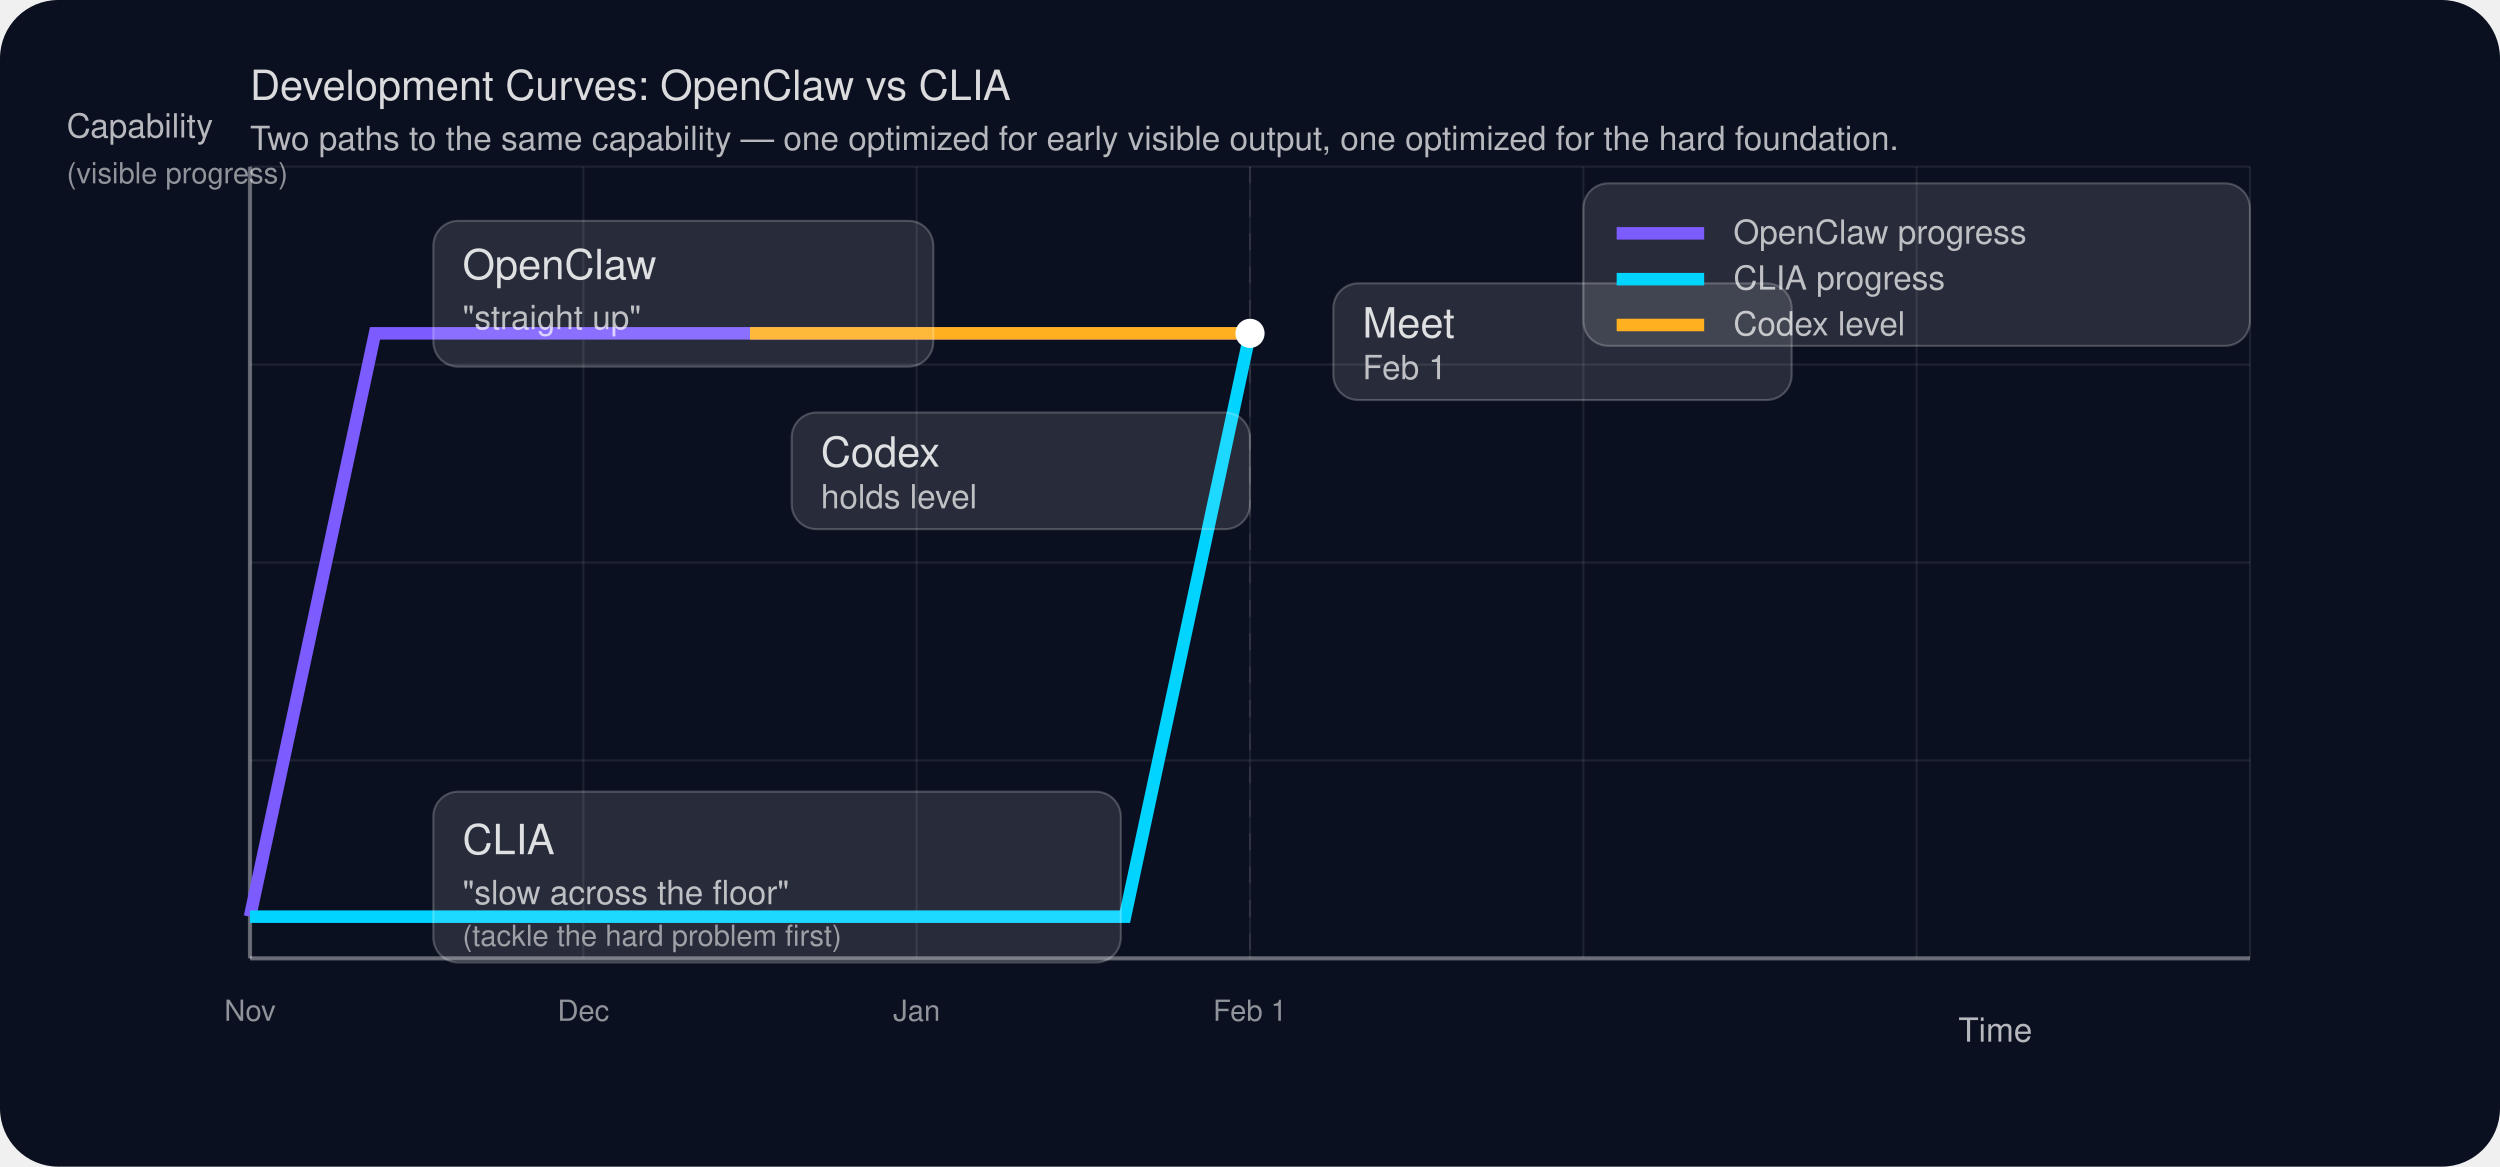
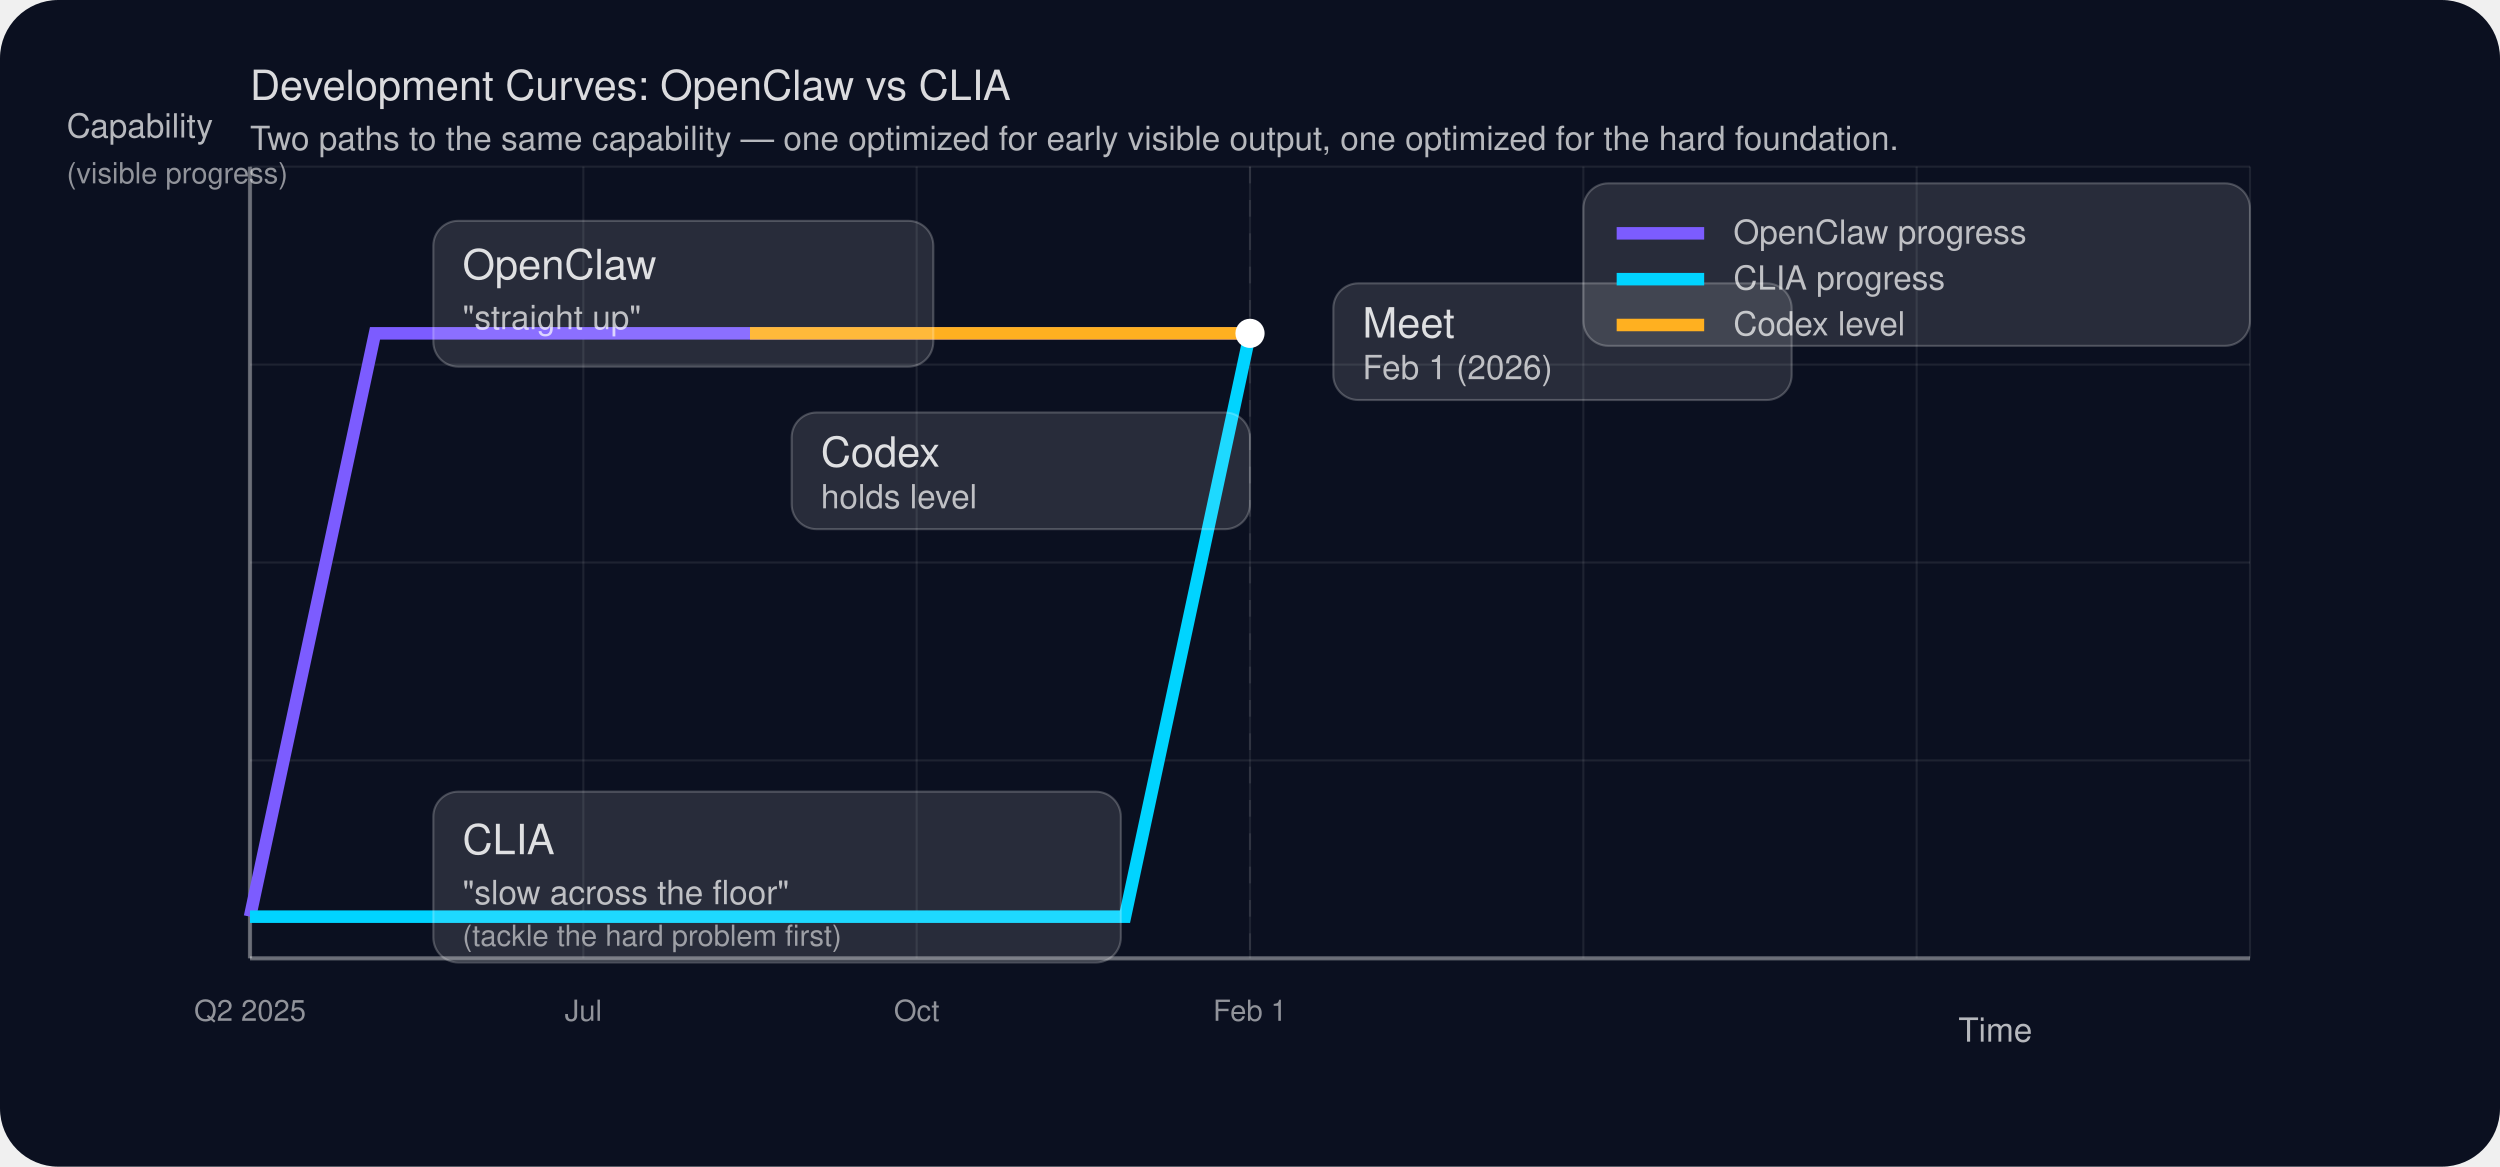
<svg xmlns="http://www.w3.org/2000/svg" width="1200" height="560" viewBox="0 0 1200 560">
  <defs>
    <style>
      .bg { fill: #0b1020; }
      .grid { stroke: rgba(255,255,255,0.08); stroke-width: 1; }
      .axis { stroke: rgba(255,255,255,0.35); stroke-width: 2; }
      .label { fill: rgba(255,255,255,0.85); font: 20px ui-sans-serif, -apple-system, BlinkMacSystemFont, "SF Pro Display", "Segoe UI", Helvetica, Arial; }
      .small { fill: rgba(255,255,255,0.7); font: 16px ui-sans-serif, -apple-system, BlinkMacSystemFont, "SF Pro Display", "Segoe UI", Helvetica, Arial; }
      .tiny { fill: rgba(255,255,255,0.55); font: 14px ui-sans-serif, -apple-system, BlinkMacSystemFont, "SF Pro Display", "Segoe UI", Helvetica, Arial; }
      .claw { stroke: #7c5cff; stroke-width: 6; fill: none; }
      .clia { stroke: #00d4ff; stroke-width: 6; fill: none; }
      .codex { stroke: #ffb020; stroke-width: 6; fill: none; }
      .dash { stroke-dasharray: 8 8; }
      .point { fill: #ffffff; }
      .tag { fill: rgba(255,255,255,0.12); stroke: rgba(255,255,255,0.22); stroke-width: 1; }
    </style>
  </defs>
  <rect class="bg" x="0" y="0" width="1200" height="560" rx="28" />
  <g transform="translate(120,80)">
    <g>
      <line class="grid" x1="0" y1="0" x2="0" y2="380" />
      <line class="grid" x1="160" y1="0" x2="160" y2="380" />
      <line class="grid" x1="320" y1="0" x2="320" y2="380" />
      <line class="grid" x1="480" y1="0" x2="480" y2="380" />
      <line class="grid" x1="640" y1="0" x2="640" y2="380" />
      <line class="grid" x1="800" y1="0" x2="800" y2="380" />
      <line class="grid" x1="960" y1="0" x2="960" y2="380" />
      <line class="grid" x1="0" y1="0" x2="960" y2="0" />
      <line class="grid" x1="0" y1="95" x2="960" y2="95" />
      <line class="grid" x1="0" y1="190" x2="960" y2="190" />
      <line class="grid" x1="0" y1="285" x2="960" y2="285" />
      <line class="grid" x1="0" y1="380" x2="960" y2="380" />
    </g>
    <line class="axis" x1="0" y1="380" x2="960" y2="380" />
    <line class="axis" x1="0" y1="0" x2="0" y2="380" />
    <text class="small" x="-88" y="-14">Capability</text>
    <text class="tiny" x="-88" y="8">(visible progress)</text>
    <text class="small" x="820" y="420">Time</text>
-     <text class="tiny" x="0" y="410" text-anchor="middle">Nov</text>
-     <text class="tiny" x="160" y="410" text-anchor="middle">Dec</text>
-     <text class="tiny" x="320" y="410" text-anchor="middle">Jan</text>
+     <text class="tiny" x="0" y="410" text-anchor="middle">Q2 2025</text>
+     <text class="tiny" x="160" y="410" text-anchor="middle">Jul</text>
+     <text class="tiny" x="320" y="410" text-anchor="middle">Oct</text>
    <text class="tiny" x="480" y="410" text-anchor="middle">Feb 1</text>
    <line class="grid dash" x1="480" y1="0" x2="480" y2="380" />
    <path class="claw" d="M 0 360 L 60 80 L 480 80" />
    <path class="clia" d="M 0 360 L 420 360 L 480 80" />
    <path class="codex" d="M 240 80 L 480 80" />
    <circle class="point" cx="480" cy="80" r="7" />
    <g transform="translate(520,56)">
      <rect class="tag" x="0" y="0" width="220" height="56" rx="12" />
      <text class="label" x="14" y="26">Meet</text>
-       <text class="small" x="14" y="46">Feb 1</text>
+       <text class="small" x="14" y="46">Feb 1 (2026)</text>
    </g>
    <g transform="translate(88,26)">
      <rect class="tag" x="0" y="0" width="240" height="70" rx="12" />
      <text class="label" x="14" y="28">OpenClaw</text>
      <text class="small" x="14" y="52">"straight up"</text>
    </g>
    <g transform="translate(260,118)">
      <rect class="tag" x="0" y="0" width="220" height="56" rx="12" />
      <text class="label" x="14" y="26">Codex</text>
      <text class="small" x="14" y="46">holds level</text>
    </g>
    <g transform="translate(88,300)">
      <rect class="tag" x="0" y="0" width="330" height="82" rx="12" />
      <text class="label" x="14" y="30">CLIA</text>
      <text class="small" x="14" y="54">"slow across the floor"</text>
      <text class="tiny" x="14" y="74">(tackle the hard problem first)</text>
    </g>
    <g transform="translate(640,8)">
      <rect class="tag" x="0" y="0" width="320" height="78" rx="12" />
      <line class="claw" x1="16" y1="24" x2="58" y2="24" />
      <text class="small" x="72" y="29">OpenClaw progress</text>
      <line class="clia" x1="16" y1="46" x2="58" y2="46" />
      <text class="small" x="72" y="51">CLIA progress</text>
      <line class="codex" x1="16" y1="68" x2="58" y2="68" />
      <text class="small" x="72" y="73">Codex level</text>
    </g>
  </g>
  <text class="label" x="120" y="48">Development Curves: OpenClaw vs CLIA</text>
  <text class="small" x="120" y="72" fill="rgba(255,255,255,0.7)">Two paths to the same capability — one optimized for early visible output, one optimized for the hard foundation.</text>
</svg>
